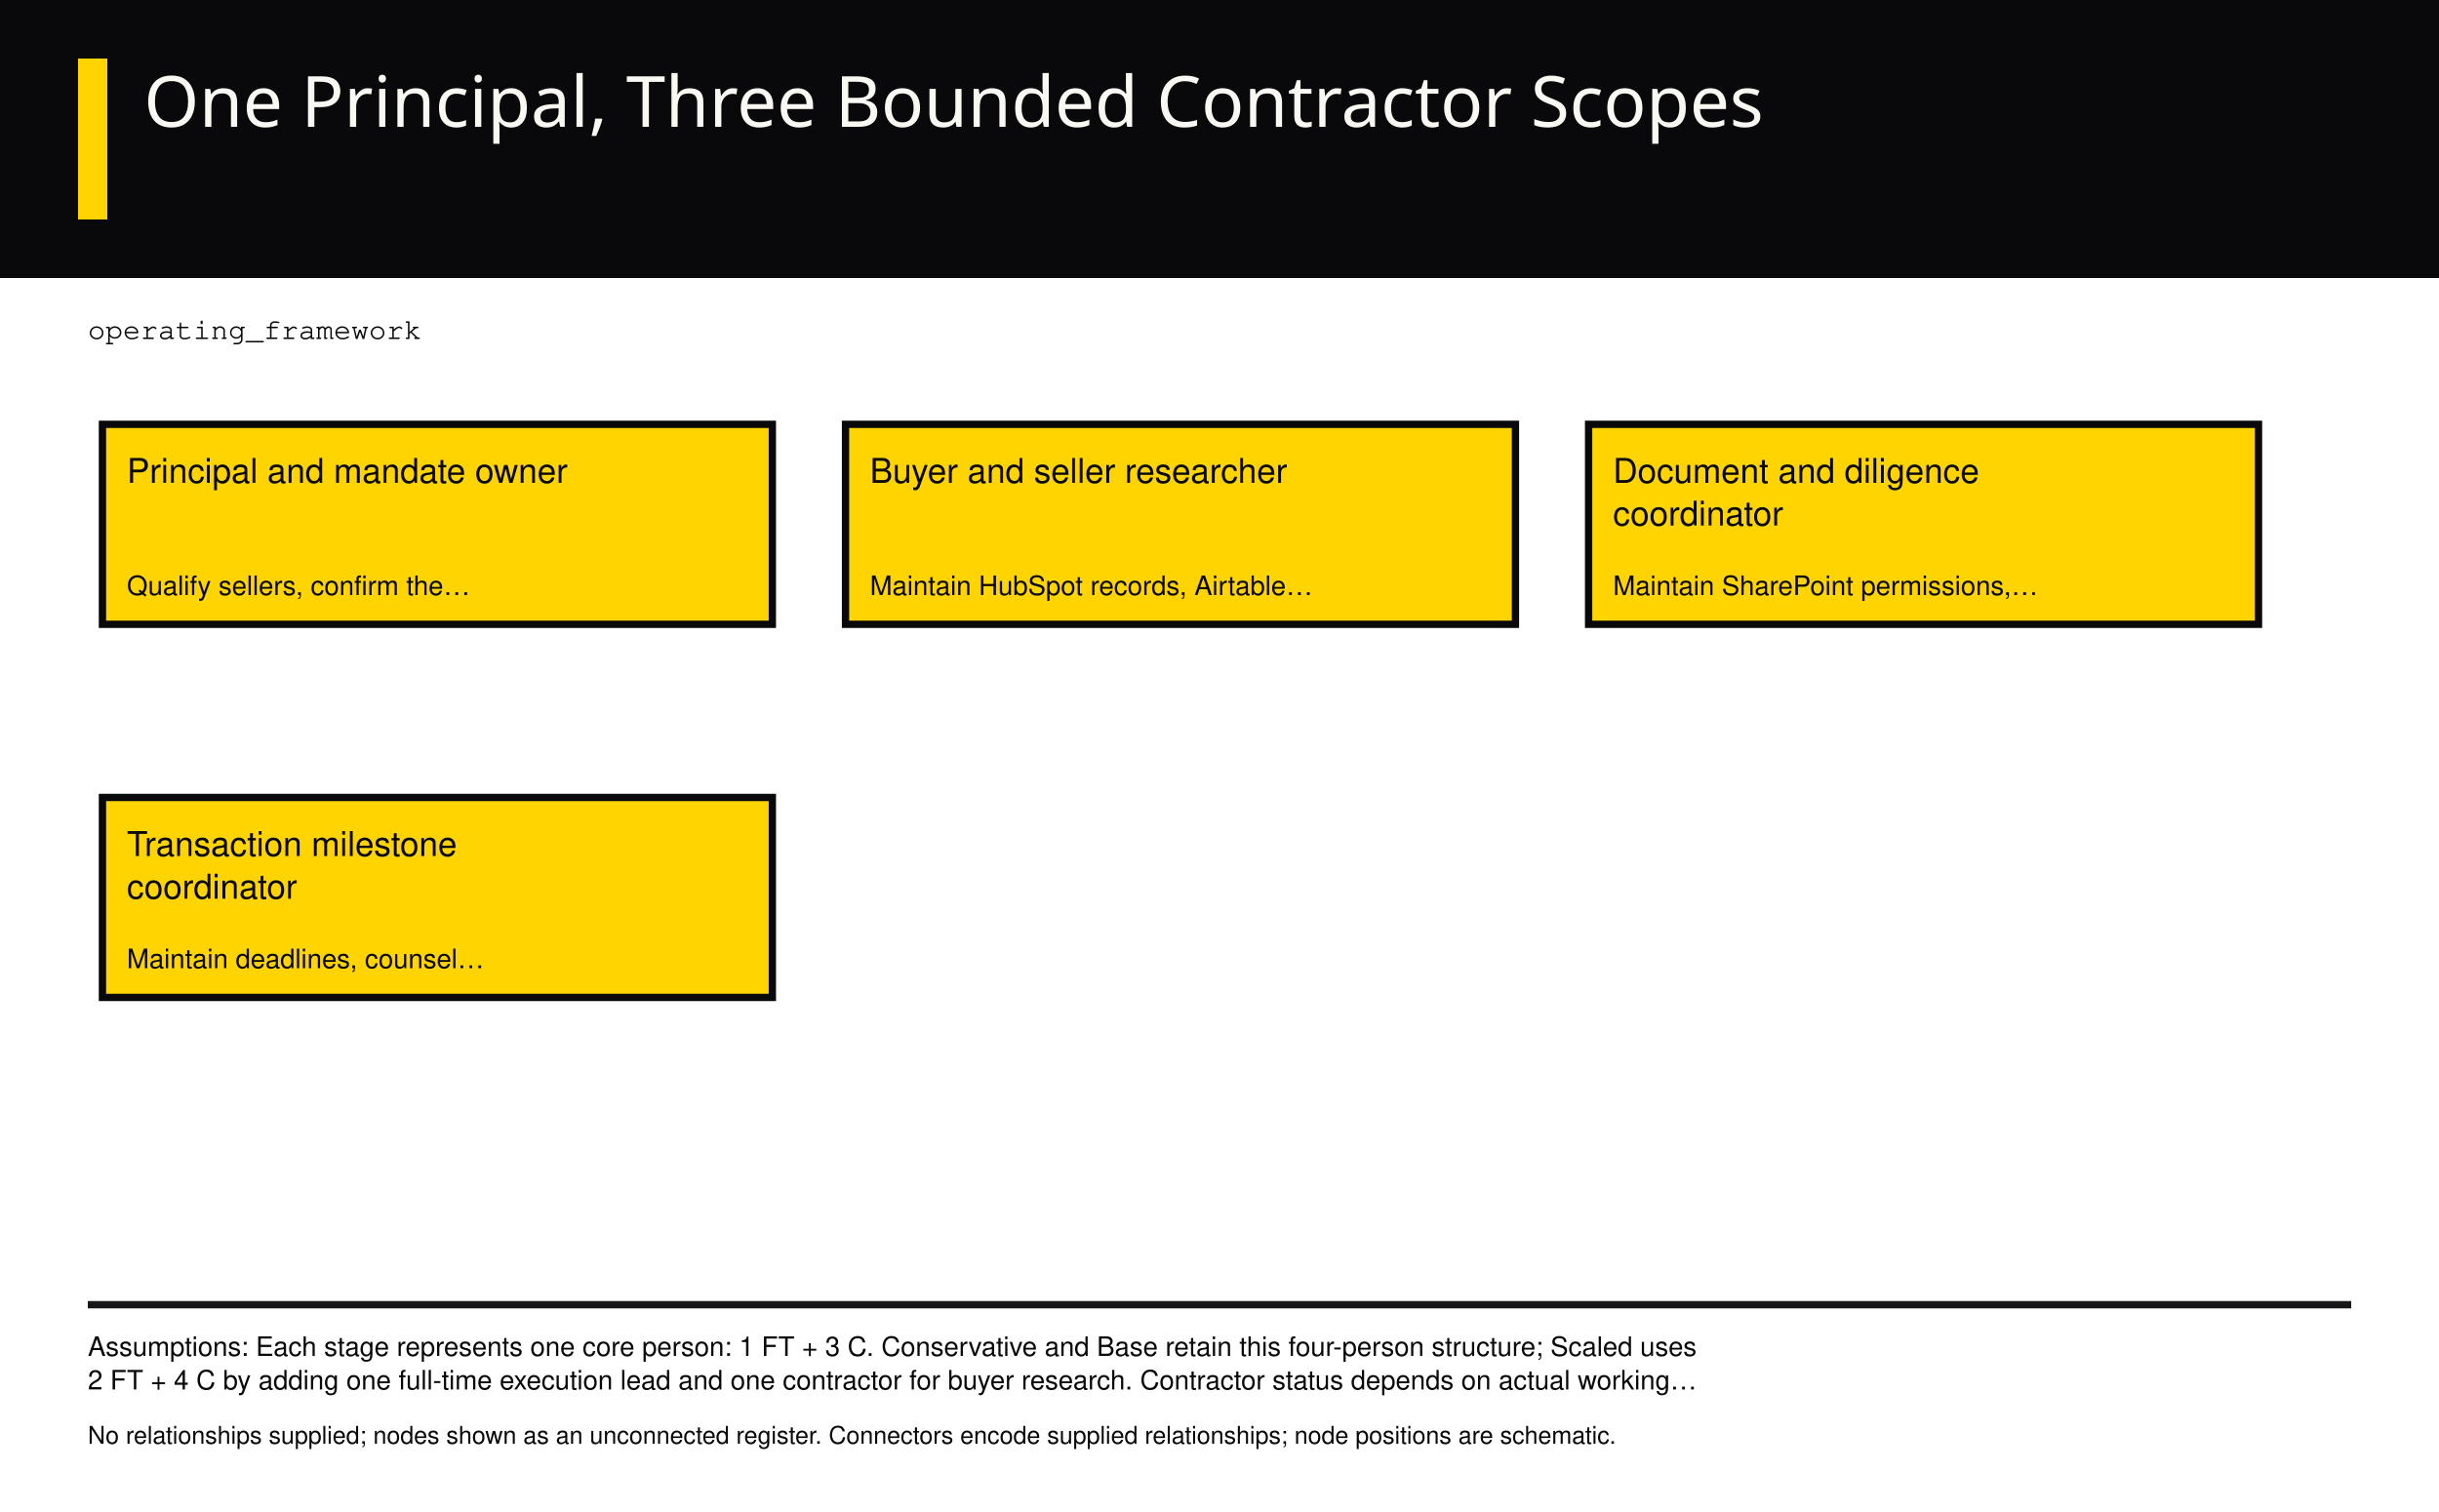
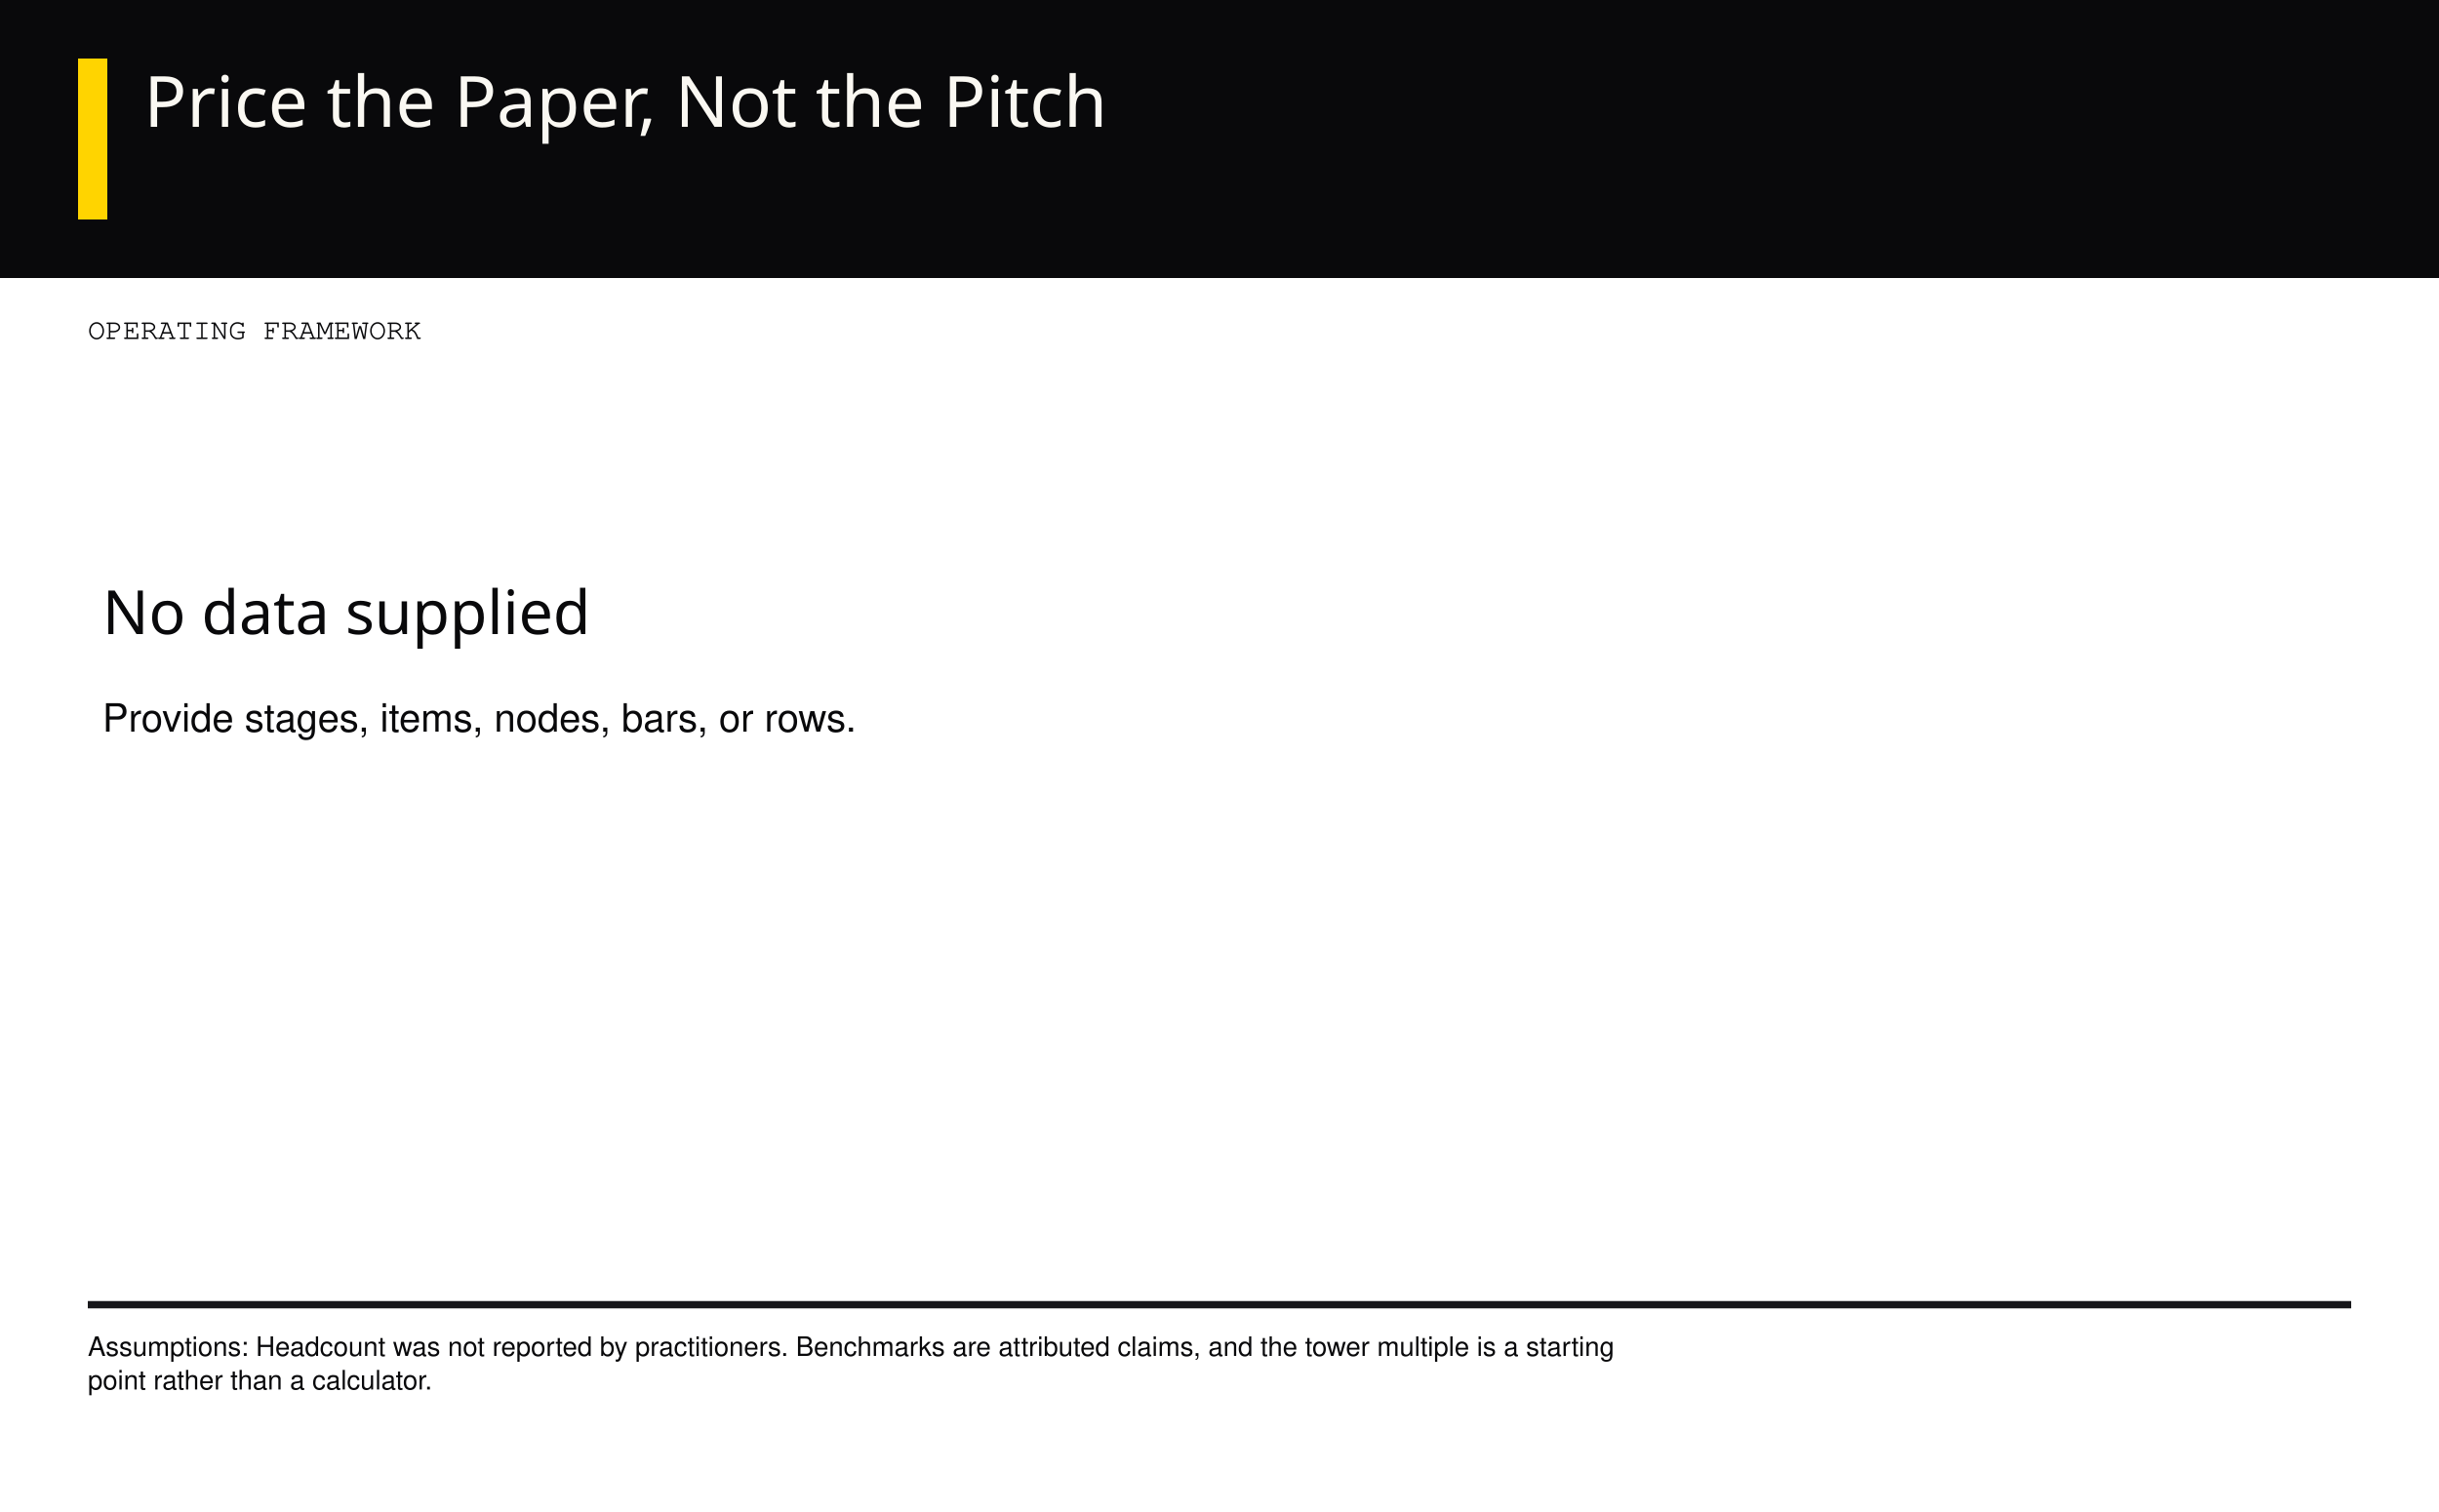
<svg xmlns="http://www.w3.org/2000/svg" viewBox="0 0 1000 620" role="img">
  <rect x="0" y="0" width="1000" height="620" fill="#FFFFFF" stroke="none" stroke-width="1" />
  <rect x="0" y="0" width="1000" height="114" fill="#09090B" stroke="none" stroke-width="1" />
  <rect x="32" y="24" width="12" height="66" fill="#FFD400" stroke="none" stroke-width="1" />
  <text x="59" y="52" font-family="'Arial Narrow', Impact, sans-serif" font-size="29" fill="#FAF8F2" text-anchor="start" style="font-variant-numeric:tabular-nums">
-     <tspan x="59" dy="0">One Principal, Three Bounded Contractor Scopes</tspan>
+     <tspan x="59" dy="0">Price the Paper, Not the Pitch</tspan>
  </text>
  <text x="36" y="139" font-family="Courier, monospace" font-size="12" fill="#09090B" text-anchor="start" style="font-variant-numeric:tabular-nums">
-     <tspan x="36" dy="0">operating_framework</tspan>
+     <tspan x="36" dy="0">OPERATING FRAMEWORK</tspan>
  </text>
-   <rect x="42.0" y="174.0" width="274.667" height="82" fill="#FFD400" stroke="#09090B" stroke-width="3" />
-   <text x="52.0" y="198.0" font-family="Helvetica, Arial, sans-serif" font-size="14" fill="#09090B" text-anchor="start" style="font-variant-numeric:tabular-nums">
-     <tspan x="52.0" dy="0">Principal and mandate owner</tspan>
+   <text x="42" y="260" font-family="'Arial Narrow', Impact, sans-serif" font-size="25" fill="#09090B" text-anchor="start" style="font-variant-numeric:tabular-nums">
+     <tspan x="42" dy="0">No data supplied</tspan>
  </text>
-   <text x="52.0" y="244.0" font-family="Helvetica, Arial, sans-serif" font-size="11" fill="#09090B" text-anchor="start" style="font-variant-numeric:tabular-nums">
-     <tspan x="52.0" dy="0">Qualify sellers, confirm the…</tspan>
-   </text>
-   <rect x="346.667" y="174.0" width="274.667" height="82" fill="#FFD400" stroke="#09090B" stroke-width="3" />
-   <text x="356.667" y="198.0" font-family="Helvetica, Arial, sans-serif" font-size="14" fill="#09090B" text-anchor="start" style="font-variant-numeric:tabular-nums">
-     <tspan x="356.667" dy="0">Buyer and seller researcher</tspan>
-   </text>
-   <text x="356.667" y="244.0" font-family="Helvetica, Arial, sans-serif" font-size="11" fill="#09090B" text-anchor="start" style="font-variant-numeric:tabular-nums">
-     <tspan x="356.667" dy="0">Maintain HubSpot records, Airtable…</tspan>
-   </text>
-   <rect x="651.333" y="174.0" width="274.667" height="82" fill="#FFD400" stroke="#09090B" stroke-width="3" />
-   <text x="661.333" y="198.0" font-family="Helvetica, Arial, sans-serif" font-size="14" fill="#09090B" text-anchor="start" style="font-variant-numeric:tabular-nums">
-     <tspan x="661.333" dy="0">Document and diligence</tspan>
-     <tspan x="661.333" dy="17.5">coordinator</tspan>
-   </text>
-   <text x="661.333" y="244.0" font-family="Helvetica, Arial, sans-serif" font-size="11" fill="#09090B" text-anchor="start" style="font-variant-numeric:tabular-nums">
-     <tspan x="661.333" dy="0">Maintain SharePoint permissions,…</tspan>
-   </text>
-   <rect x="42.0" y="327.0" width="274.667" height="82" fill="#FFD400" stroke="#09090B" stroke-width="3" />
-   <text x="52.0" y="351.0" font-family="Helvetica, Arial, sans-serif" font-size="14" fill="#09090B" text-anchor="start" style="font-variant-numeric:tabular-nums">
-     <tspan x="52.0" dy="0">Transaction milestone</tspan>
-     <tspan x="52.0" dy="17.5">coordinator</tspan>
-   </text>
-   <text x="52.0" y="397.0" font-family="Helvetica, Arial, sans-serif" font-size="11" fill="#09090B" text-anchor="start" style="font-variant-numeric:tabular-nums">
-     <tspan x="52.0" dy="0">Maintain deadlines, counsel…</tspan>
+   <text x="42" y="300" font-family="Helvetica, Arial, sans-serif" font-size="16" fill="#09090B" text-anchor="start" style="font-variant-numeric:tabular-nums">
+     <tspan x="42" dy="0">Provide stages, items, nodes, bars, or rows.</tspan>
  </text>
  <line x1="36" y1="535" x2="964" y2="535" stroke="#18181B" stroke-width="3" />
  <text x="36" y="556" font-family="Helvetica, Arial, sans-serif" font-size="11" fill="#09090B" text-anchor="start" style="font-variant-numeric:tabular-nums">
-     <tspan x="36" dy="0">Assumptions: Each stage represents one core person: 1 FT + 3 C. Conservative and Base retain this four-person structure; Scaled uses</tspan>
-     <tspan x="36" dy="13.75">2 FT + 4 C by adding one full-time execution lead and one contractor for buyer research. Contractor status depends on actual working…</tspan>
+     <tspan x="36" dy="0">Assumptions: Headcount was not reported by practitioners. Benchmarks are attributed claims, and the tower multiple is a starting</tspan>
+     <tspan x="36" dy="13.75">point rather than a calculator.</tspan>
  </text>
  <text x="36" y="592" font-family="Helvetica, Arial, sans-serif" font-size="10" fill="#09090B" text-anchor="start" style="font-variant-numeric:tabular-nums">
-     <tspan x="36" dy="0">No relationships supplied; nodes shown as an unconnected register. Connectors encode supplied relationships; node positions are schematic.</tspan>
+     <tspan x="36" dy="0" />
  </text>
</svg>
